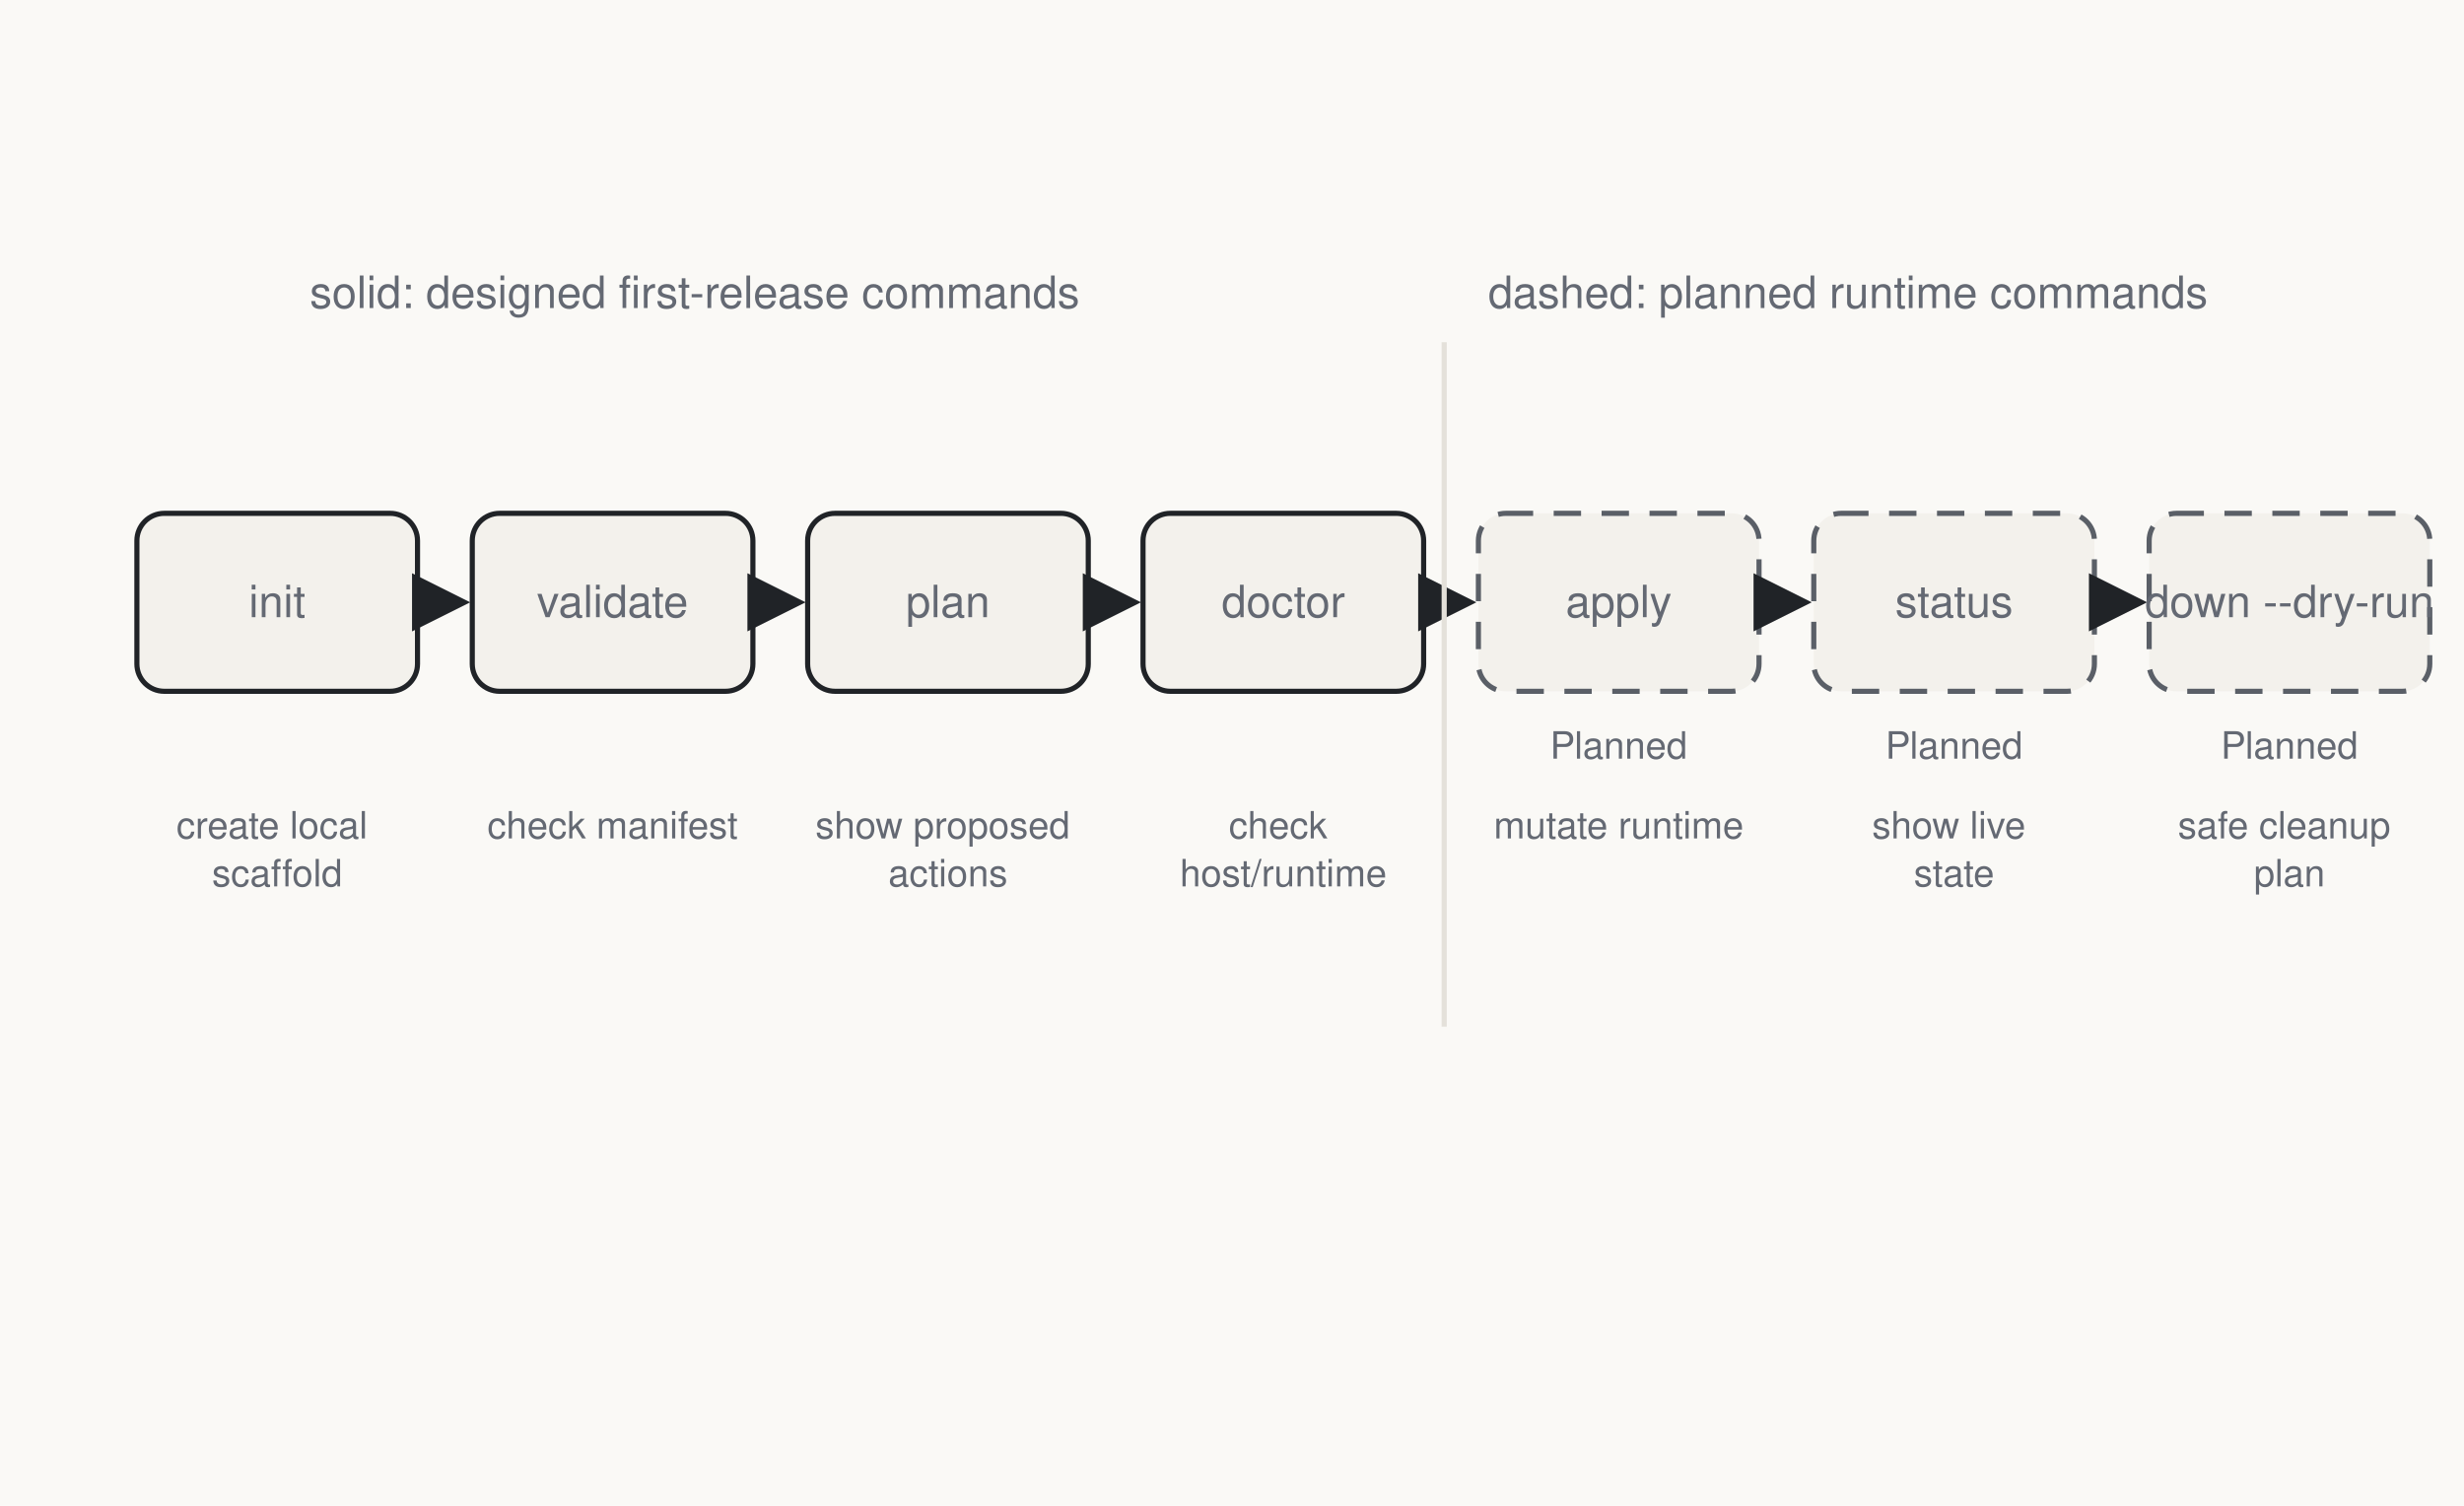
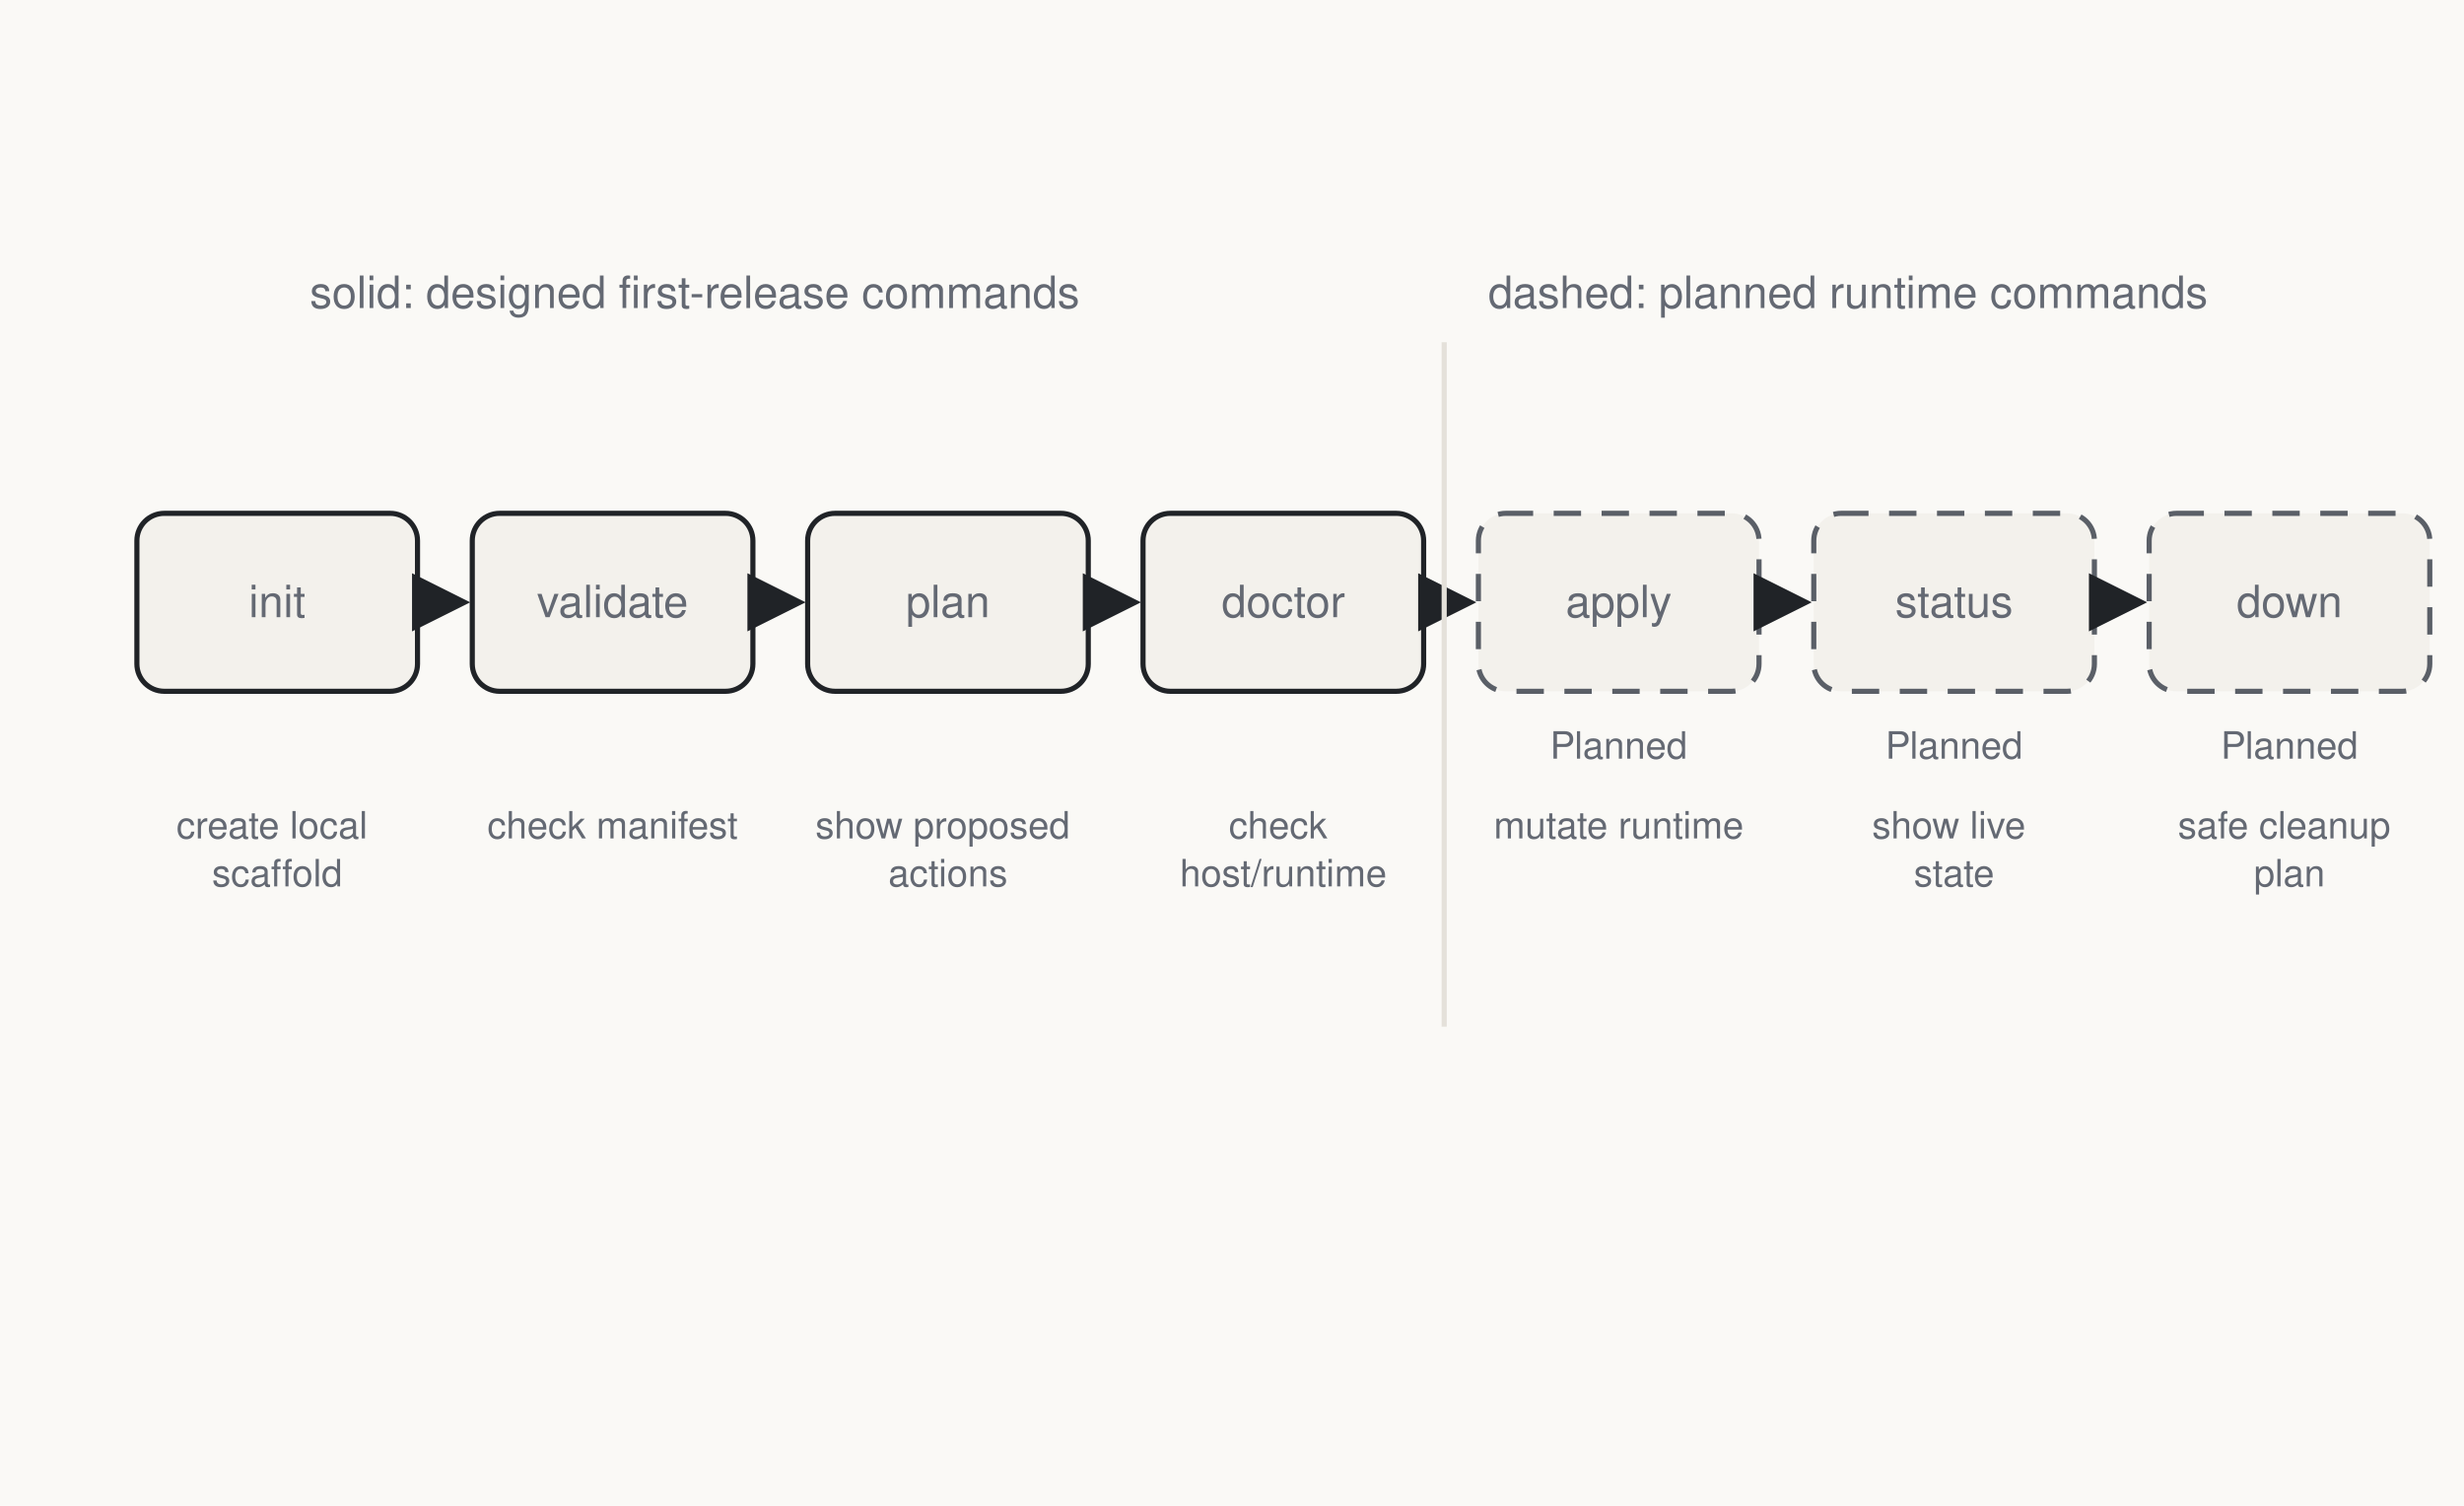
<svg xmlns="http://www.w3.org/2000/svg" viewBox="0 0 720 440" role="img" aria-labelledby="title desc">
  <style>
      .label { font-family: Helvetica, Arial, sans-serif; fill: #202327; font-size: 18px; font-weight: 600; }
      .small { font-family: Helvetica, Arial, sans-serif; fill: #646973; font-size: 13px; font-weight: 400; }
      .mono { font-family: ui-monospace, SFMono-Regular, Menlo, Consolas, monospace; fill: #202327; font-size: 15px; }
      .tiny { font-family: Helvetica, Arial, sans-serif; fill: #646973; font-size: 11px; }
      .box { fill: #f3f1ec; stroke: #e4e1da; stroke-width: 1.5; }
      .box-ink { fill: #f3f1ec; stroke: #202327; stroke-width: 1.5; }
      .planned { stroke: #5a5f67; stroke-dasharray: 8 6; }
      .arrow { stroke: #202327; stroke-width: 1.7; fill: none; marker-end: url(#arrowInk); }
      .arrowAccent { stroke: #1f3a5f; stroke-width: 2; fill: none; marker-end: url(#arrowAccent); }
      .hair { stroke: #e4e1da; stroke-width: 1.5; }
    </style>
  <defs>
    <marker id="arrowInk" markerWidth="10" markerHeight="10" refX="8" refY="5" orient="auto" markerUnits="strokeWidth">
      <path d="M 0 0 L 10 5 L 0 10 z" fill="#202327" />
    </marker>
    <marker id="arrowAccent" markerWidth="10" markerHeight="10" refX="8" refY="5" orient="auto" markerUnits="strokeWidth">
      <path d="M 0 0 L 10 5 L 0 10 z" fill="#1f3a5f" />
    </marker>
  </defs>
  <rect x="0" y="0" width="720" height="440" fill="#faf9f6" />
  <rect x="40" y="150" width="82" height="52" rx="8" class="box-ink" />
  <text x="81.0" y="176" class="small" text-anchor="middle" dominant-baseline="middle">init</text>
  <text x="81.0" y="245" class="tiny" text-anchor="middle">
    <tspan x="81.0" dy="0">create local</tspan>
    <tspan x="81.0" dy="14">scaffold</tspan>
  </text>
  <path d="M 124 176 L 134 176" class="arrow" />
  <rect x="138" y="150" width="82" height="52" rx="8" class="box-ink" />
  <text x="179.0" y="176" class="small" text-anchor="middle" dominant-baseline="middle">validate</text>
  <text x="179.0" y="245" class="tiny" text-anchor="middle">
    <tspan x="179.0" dy="0">check manifest</tspan>
  </text>
  <path d="M 222 176 L 232 176" class="arrow" />
  <rect x="236" y="150" width="82" height="52" rx="8" class="box-ink" />
  <text x="277.0" y="176" class="small" text-anchor="middle" dominant-baseline="middle">plan</text>
  <text x="277.0" y="245" class="tiny" text-anchor="middle">
    <tspan x="277.0" dy="0">show proposed</tspan>
    <tspan x="277.0" dy="14">actions</tspan>
  </text>
  <path d="M 320 176 L 330 176" class="arrow" />
  <rect x="334" y="150" width="82" height="52" rx="8" class="box-ink" />
  <text x="375.0" y="176" class="small" text-anchor="middle" dominant-baseline="middle">doctor</text>
  <text x="375.0" y="245" class="tiny" text-anchor="middle">
    <tspan x="375.0" dy="0">check</tspan>
    <tspan x="375.0" dy="14">host/runtime</tspan>
  </text>
  <path d="M 418 176 L 428 176" class="arrow" stroke-dasharray="8 6" />
  <rect x="432" y="150" width="82" height="52" rx="8" class="box-ink planned" />
  <text x="473.0" y="176" class="small" text-anchor="middle" dominant-baseline="middle">apply</text>
  <text x="473.0" y="218" class="tiny" text-anchor="middle" dominant-baseline="middle" fill="#5a5f67">Planned</text>
  <text x="473.0" y="245" class="tiny" text-anchor="middle">
    <tspan x="473.0" dy="0">mutate runtime</tspan>
  </text>
  <path d="M 516 176 L 526 176" class="arrow" stroke-dasharray="8 6" />
  <rect x="530" y="150" width="82" height="52" rx="8" class="box-ink planned" />
  <text x="571.0" y="176" class="small" text-anchor="middle" dominant-baseline="middle">status</text>
  <text x="571.0" y="218" class="tiny" text-anchor="middle" dominant-baseline="middle" fill="#5a5f67">Planned</text>
  <text x="571.0" y="245" class="tiny" text-anchor="middle">
    <tspan x="571.0" dy="0">show live</tspan>
    <tspan x="571.0" dy="14">state</tspan>
  </text>
  <path d="M 614 176 L 624 176" class="arrow" stroke-dasharray="8 6" />
  <rect x="628" y="150" width="82" height="52" rx="8" class="box-ink planned" />
-   <text x="669.0" y="176" class="small" text-anchor="middle" dominant-baseline="middle">down --dry-run</text>
+   <text x="669.0" y="176" class="small" text-anchor="middle" dominant-baseline="middle">down</text>
  <text x="669.0" y="218" class="tiny" text-anchor="middle" dominant-baseline="middle" fill="#5a5f67">Planned</text>
  <text x="669.0" y="245" class="tiny" text-anchor="middle">
    <tspan x="669.0" dy="0">safe cleanup</tspan>
    <tspan x="669.0" dy="14">plan</tspan>
  </text>
  <path d="M 422 100 L 422 300" class="hair" />
  <text x="203" y="90" class="small" text-anchor="middle">solid: designed first-release commands</text>
  <text x="540" y="90" class="small" text-anchor="middle">dashed: planned runtime commands</text>
</svg>
